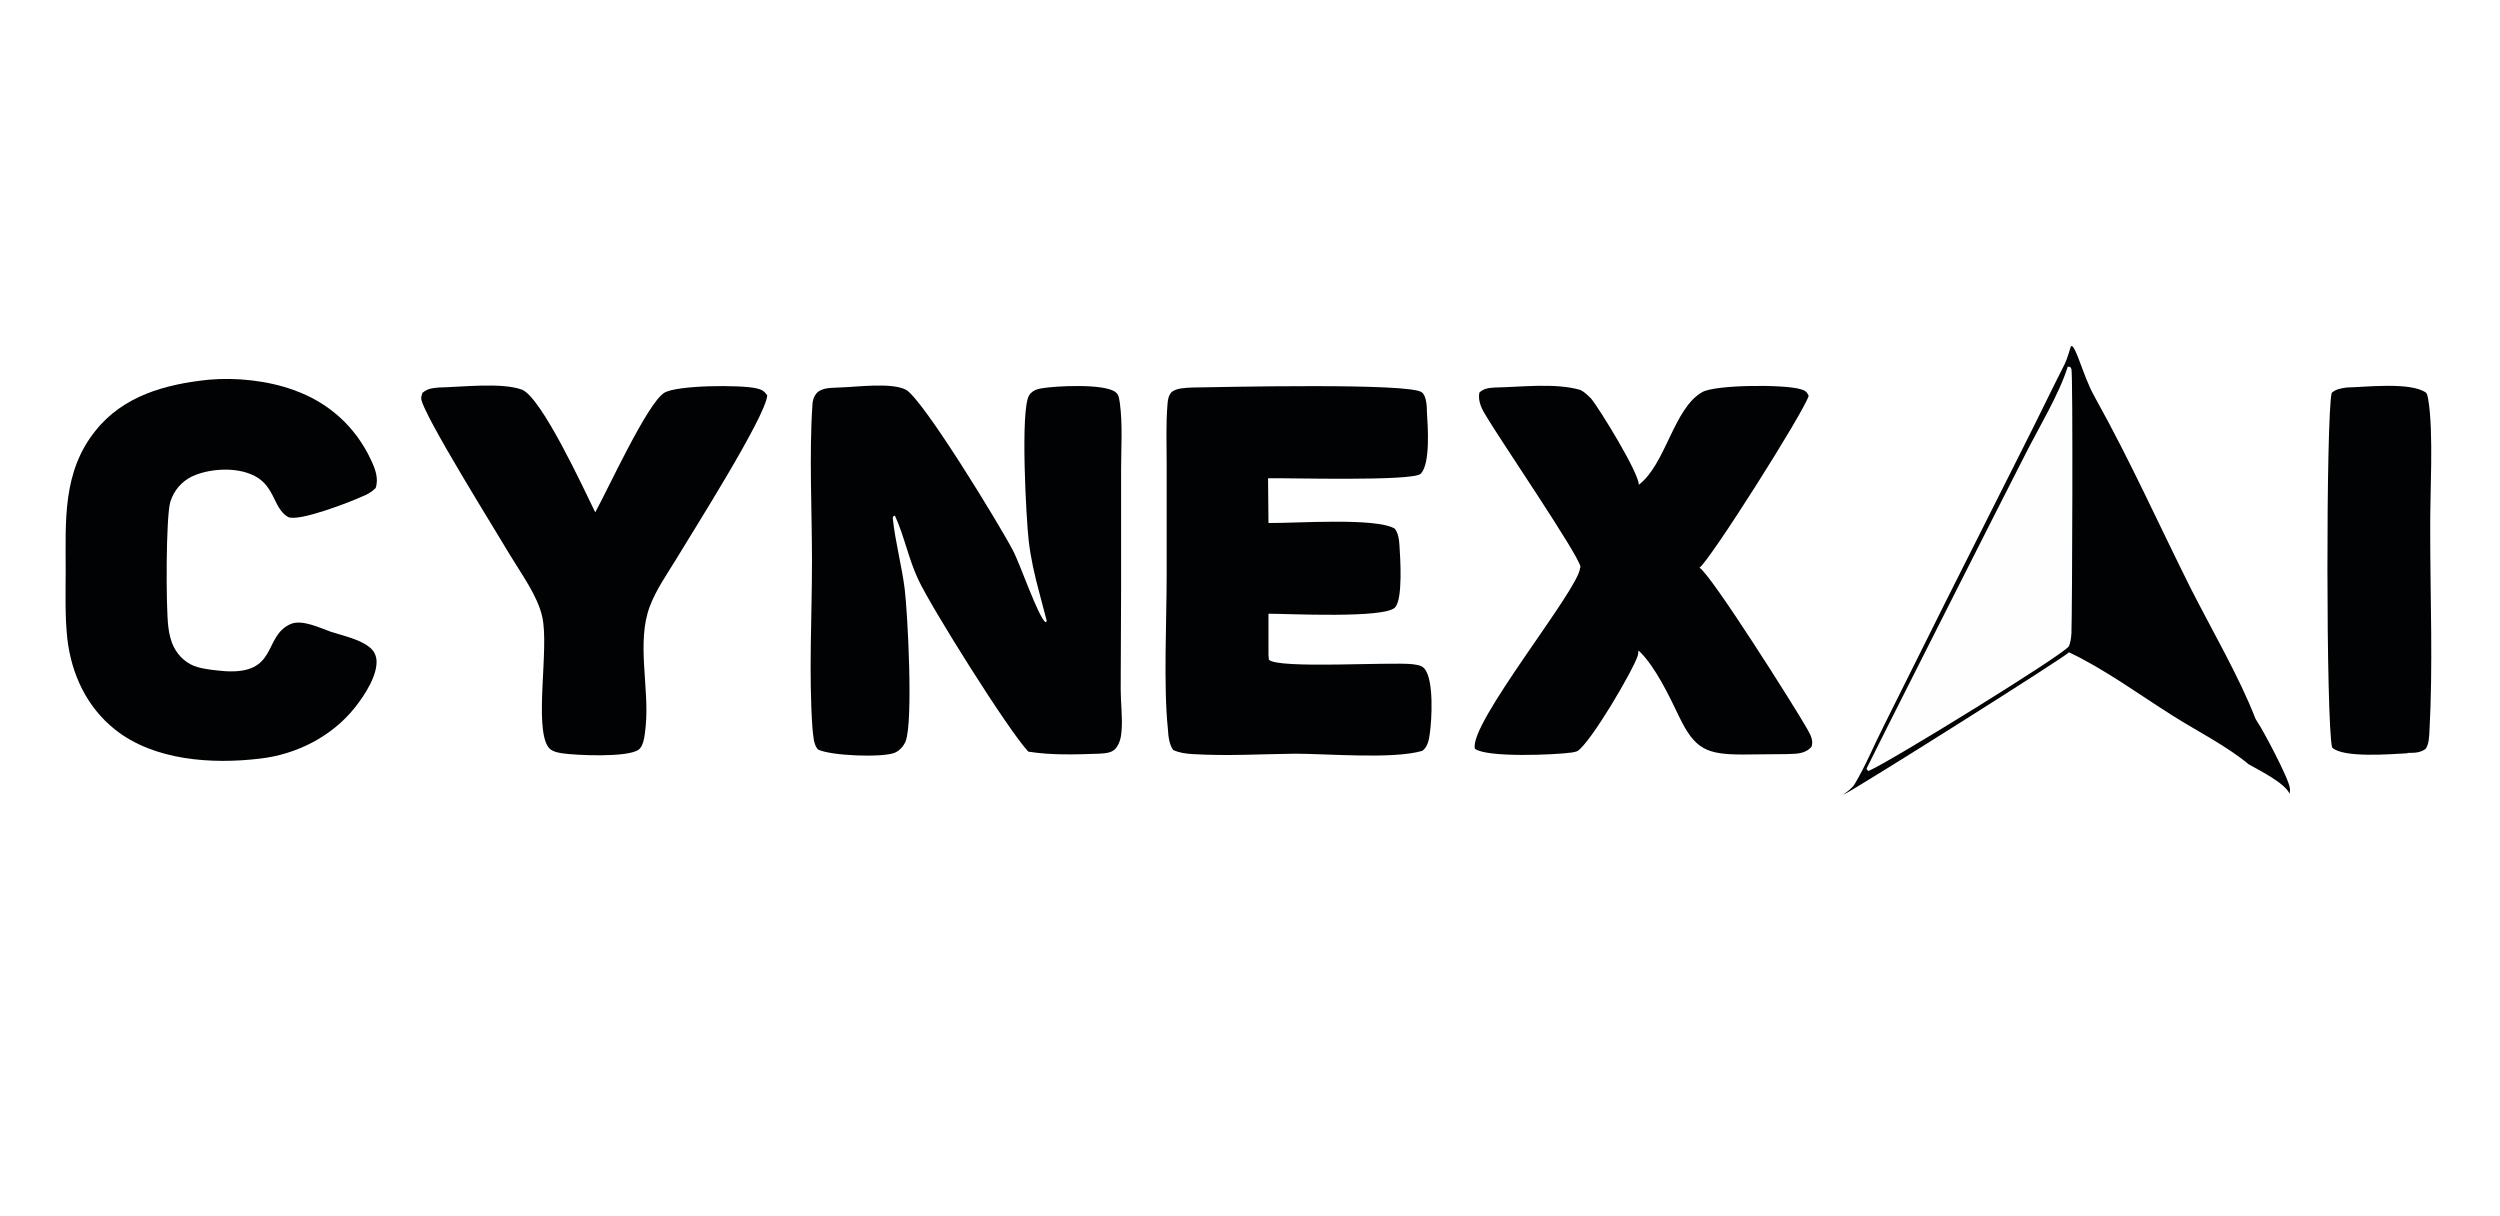
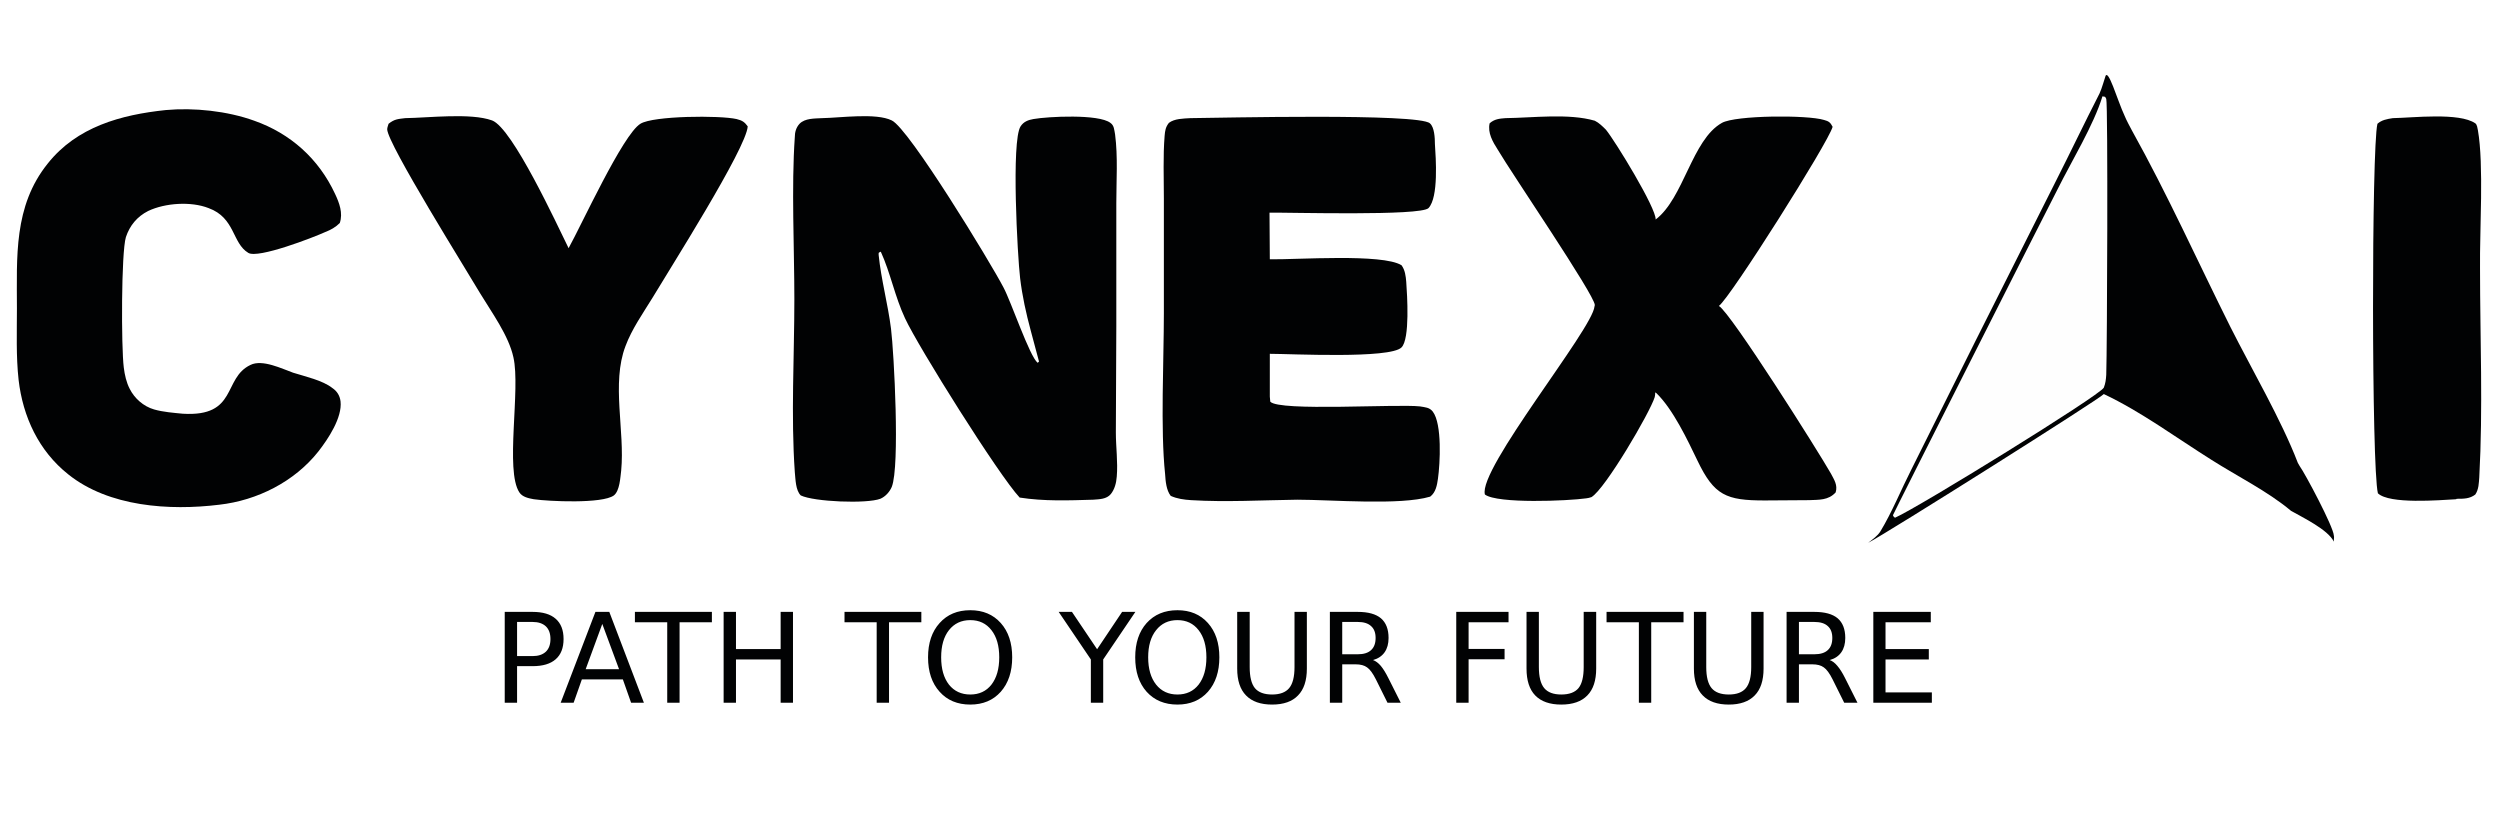
- <svg xmlns="http://www.w3.org/2000/svg" version="1.2" viewBox="0 0 609 296" width="609" height="296">
+ <svg xmlns="http://www.w3.org/2000/svg" version="1.2" viewBox="0 0 1640 550" width="1640" height="550">
  <style>
		.s0 { fill: #010203 } 
		.s1 { fill: #fefefe } 
	</style>
-   <g id="Layer 1">
-     <path class="s0" d="m204.3 94.4c4.3-0.1 12.6-1.3 16.3 0.5 4 1.9 23.1 33.3 26.1 39.1 1.8 3.3 6.1 16.1 8 17.6l0.3-0.3-1.9-7.2c-1.1-4.1-2-8.1-2.5-12.3-0.6-5-2.1-32.1 0.1-35.5 0.7-1.1 1.8-1.5 3-1.7 3.4-0.6 15.3-1.2 18 0.9 0.9 0.6 0.9 1.6 1.1 2.7 0.7 5.2 0.3 10.9 0.3 16.1v28.8l-0.1 24.8c0 3.4 0.5 6.9 0.2 10.3-0.1 1.5-0.5 3-1.4 4.1-1 1.2-2.7 1.2-4.1 1.3-5.8 0.2-11.5 0.4-17.2-0.5-4.9-5.2-23.7-35.2-26.8-41.9-2.4-5.1-3.4-10.6-5.7-15.6-0.6 0.3-0.5 0.2-0.5 0.8 0.6 5.7 2.2 11.5 2.9 17.2 0.7 5.8 2.1 32.2 0.2 37-0.5 1.2-1.5 2.3-2.7 2.8-3.2 1.2-15.5 0.7-18.6-0.8-1.2-1.2-1.2-3.7-1.4-5.4-0.9-13.2-0.1-27.1-0.1-40.5 0-11.8-0.7-26.3 0.1-37.9 0-1.1 0.3-2.2 1.1-3.1 1.3-1.3 3.5-1.2 5.3-1.3z" />
-     <path class="s0" d="m290.4 94.4c7.1-0.1 53.4-1.2 56 1.2 1.1 0.9 1.2 3.5 1.2 4.8 0.2 3.3 0.9 12.5-1.5 15-1.8 1.9-32.7 1-37.2 1.1l0.1 10.9c6.3 0.1 26.3-1.4 30.8 1.4 0.8 1.1 1 2.5 1.1 3.9 0.2 3 0.9 13.3-1.1 15.3-2.7 2.7-26 1.5-30.8 1.5v10l0.1 1.2c2.1 2.3 29.7 0.5 35 1.1 1.2 0.2 2.2 0.2 3 1.2 2.2 2.9 1.7 12.2 1.2 15.7-0.2 1.5-0.5 3.2-1.8 4.2-7.1 2.1-23.1 0.7-31.1 0.7-8.2 0.1-16.6 0.6-24.8 0.1-1.7-0.1-3.3-0.3-4.8-1-1-1.3-1.2-3.4-1.3-5.1-1.1-10.5-0.3-26.5-0.3-37.6v-26.8c0-4.9-0.2-9.9 0.2-14.7 0.1-1.2 0.2-2 1-3 1.3-1 3.3-1 5-1.1z" />
-     <path class="s0" d="m399.2 118.1c6.6-5 8.5-18.7 15.5-22.6 3.2-1.8 20-1.9 23.9-0.7 1.1 0.3 1.5 0.6 2 1.6-1 3.7-23.9 39.9-26.6 41.9 2.8 1.6 23.3 34.1 26.2 39.2 0.8 1.5 1.6 2.7 1.1 4.4-1.7 1.9-3.9 1.7-6.2 1.8l-10.4 0.1c-9 0-11.8-1.2-15.7-9.3-2.3-4.8-5.7-12-9.6-15.8q-0.2-0.1-0.3-0.2c0 0.4 0 0.7-0.1 1.1-1.1 3.6-11.6 21.5-14.8 23.4q-0.6 0.2-1.2 0.3c-4.2 0.6-20.8 1.3-23.7-0.9-1.7-5.9 25.2-38.7 25.6-44q0-0.1 0.1-0.3c-0.1-2.4-19.5-30.9-22.7-36.3-1.2-1.9-2.4-4-1.9-6.2 1.1-1 2.3-1.1 3.7-1.2 6.3-0.1 14.8-1.2 20.9 0.6 1 0.5 1.8 1.3 2.6 2.1 2.2 2.7 11.8 18.4 11.6 21z" />
-     <path class="s0" d="m50.8 92.5c6.6-0.6 14.4 0.2 20.7 2.5 8.5 3 15.1 8.9 18.9 17.1 1 2.1 1.9 4.5 1.1 6.8-1 1-2.1 1.6-3.4 2.1-2.8 1.3-15.7 6.3-18 4.9-3.8-2.3-3-8.2-9.3-10.5-4.1-1.6-10.1-1.2-14.1 0.7-2.6 1.3-4.3 3.4-5.2 6.1-1.1 3.6-1.1 25.8-0.5 30.5 0.2 1.7 0.6 3.5 1.4 5 1.1 2.2 3.2 4.1 5.7 4.8 2.1 0.6 4.5 0.8 6.7 1 12.9 0.8 9.3-8.3 15.8-11.4 2.8-1.4 7.4 0.9 10 1.8 2.8 0.9 6.9 1.8 9.2 3.6 1 0.7 1.7 1.7 1.9 3.1 0.4 3.8-2.9 8.8-5.2 11.7-5.6 7.1-14.3 11.5-23.2 12.5-11.6 1.4-25.8 0.5-35.3-7.1-6.9-5.5-10.6-13.5-11.6-22.1-0.6-5.5-0.4-11.2-0.4-16.7 0-12-0.8-23.9 7.2-33.9 6.8-8.6 17.1-11.4 27.6-12.5z" />
-     <path class="s0" d="m448.9 193.7c1-0.8 2.2-1.6 2.9-2.7 2.7-4.5 4.8-9.7 7.2-14.4l15-30.1 18.6-37c3.5-6.9 6.9-14 10.4-20.9 0.6-1.2 1.2-3.5 1.3-3.7 0.6-2.9 2.9 5.4 4.6 9 0.3 0.8 1.3 2.7 1.7 3.4 8.3 14.9 15.4 30.7 23 45.9 5 9.9 11.9 21.7 15.8 31.8l0.4 0.7c1.3 1.8 7.9 14.2 8 16.3 0.1 0.4 0 0.7 0 1.1q0 0.2 0 0.3c-1.4-2.8-7.2-5.6-10-7.2-5.4-4.5-12.6-8.1-18.6-11.9-8.1-5.1-16.5-11.3-25.2-15.4-0.7 1-50.8 32.6-55.1 34.8z" />
-     <path class="s1" d="m503.7 89.3l0.6 0.1c0.1 0.1 0.2 0.3 0.3 0.5 0.4 1.2 0.2 58.5 0 64.5-0.1 1.1-0.2 2-0.6 3-1 1.9-43.3 28-48.8 30.4l-0.2-0.1c-0.1-0.1-0.3-0.3-0.3-0.5 0-0.2 35.7-70.8 38.5-76.2 3.2-6.4 8.5-15.1 10.5-21.7z" />
-     <path class="s0" d="m106.8 94.4c5.5-0.1 15.3-1.3 20.3 0.5 4.8 1.8 15.2 24.4 17.9 29.9 3-5.4 12.7-26.6 16.8-29.1 3-1.9 18.6-2 22.5-1.1 1.3 0.3 1.9 0.7 2.6 1.7-0.3 5.1-18.4 33.6-22.3 40.1-2.2 3.6-4.8 7.3-6.3 11.3-3.3 8.7-0.1 19.8-1 29.1-0.2 1.6-0.3 4.7-1.7 5.8-2.7 2-15.3 1.4-18.7 0.9-1.2-0.2-2.7-0.5-3.4-1.6-3.4-5.1 0.3-24.1-1.4-31.6-1.1-5.1-5.1-10.5-7.8-15-2.8-4.8-21.7-35-21.7-38.3 0-0.4 0.2-0.9 0.3-1.3 1.4-1.1 2.2-1.1 3.9-1.3z" />
-     <path class="s0" d="m571.6 94.4c4.6-0.1 15.5-1.4 19.3 1.2 0.4 0.3 0.5 1.1 0.6 1.6 1.4 8.1 0.4 23.5 0.5 32.3 0 16.2 0.7 32.7-0.2 48.9-0.1 1.3-0.1 2.8-0.9 4-1.3 1-2.7 1-4.3 1q-0.1 0-0.2 0.1c-3.9 0.2-15.6 1.2-18.3-1.4-1.5-6.1-1.5-80.8-0.1-86.4 1-0.9 2.2-1.1 3.6-1.3z" />
+   <g id="Layer 1 copy">
+     <path class="s0" d="m539.3 77.5c12.1-0.2 35.4-3.6 45.7 1.5 11.3 5.3 64.9 93.4 73.3 109.6 5 9.3 17.1 45.2 22.4 49.4l0.9-0.8-5.4-20.2c-3.1-11.5-5.6-22.8-7-34.5-1.7-14.1-5.9-90.1 0.3-99.6 2-3.1 5-4.2 8.4-4.8 9.5-1.7 42.9-3.4 50.5 2.5 2.5 1.7 2.5 4.5 3.1 7.6 1.9 14.6 0.8 30.6 0.8 45.2v80.8l-0.3 69.5c0 9.6 1.4 19.4 0.6 28.9-0.3 4.2-1.4 8.4-3.9 11.5-2.8 3.4-7.6 3.4-11.5 3.7-16.3 0.5-32.3 1.1-48.3-1.4-13.7-14.6-66.5-98.8-75.2-117.6-6.7-14.3-9.5-29.7-15.9-43.7-1.7 0.8-1.4 0.5-1.4 2.2 1.6 16 6.1 32.3 8.1 48.3 2 16.2 5.9 90.3 0.5 103.8-1.4 3.3-4.2 6.4-7.5 7.8-9 3.4-43.5 2-52.2-2.2-3.4-3.4-3.4-10.4-3.9-15.2-2.6-37-0.3-76-0.3-113.6 0-33.1-2-73.8 0.3-106.3 0-3.1 0.8-6.2 3.1-8.7 3.6-3.7 9.8-3.4 14.8-3.7z" />
+     <path class="s0" d="m780.9 77.5c19.9-0.2 149.8-3.3 157.1 3.4 3 2.5 3.3 9.8 3.3 13.5 0.6 9.2 2.5 35-4.2 42.1-5 5.3-91.7 2.8-104.3 3l0.2 30.6c17.7 0.3 73.8-3.9 86.4 3.9 2.3 3.1 2.8 7.1 3.1 11 0.6 8.4 2.5 37.3-3.1 42.9-7.5 7.6-72.9 4.2-86.4 4.2v28.1l0.3 3.3c5.9 6.5 83.3 1.4 98.2 3.1 3.4 0.6 6.2 0.6 8.4 3.4 6.2 8.1 4.8 34.2 3.4 44-0.6 4.2-1.4 9-5.1 11.8-19.9 5.9-64.8 2-87.2 2-23 0.3-46.6 1.7-69.6 0.3-4.7-0.3-9.2-0.9-13.4-2.8-2.9-3.7-3.4-9.6-3.7-14.4-3.1-29.4-0.8-74.3-0.8-105.4v-75.2c0-13.8-0.6-27.8 0.5-41.3 0.3-3.3 0.6-5.6 2.8-8.4 3.7-2.8 9.3-2.8 14.1-3.1z" />
+     <path class="s0" d="m1086.1 144c18.5-14 23.8-52.4 43.5-63.4 8.9-5 56.1-5.3 67-1.9 3.1 0.8 4.2 1.7 5.6 4.5-2.8 10.3-67 111.9-74.6 117.5 7.8 4.5 65.4 95.7 73.5 110 2.2 4.2 4.5 7.5 3.1 12.3-4.8 5.3-11 4.8-17.4 5.1l-29.2 0.2c-25.2 0-33.1-3.3-44-26-6.5-13.5-16-33.7-27-44.4q-0.5-0.3-0.8-0.5c0 1.1 0 1.9-0.3 3.1-3.1 10.1-32.5 60.3-41.5 65.6q-1.7 0.6-3.4 0.8c-11.8 1.7-58.3 3.7-66.5-2.5-4.7-16.5 70.7-108.6 71.9-123.4q0-0.3 0.2-0.9c-0.2-6.7-54.7-86.6-63.6-101.8-3.4-5.3-6.8-11.2-5.4-17.4 3.1-2.8 6.5-3.1 10.4-3.4 17.7-0.2 41.5-3.3 58.6 1.7 2.8 1.4 5.1 3.7 7.3 5.9 6.2 7.6 33.1 51.6 32.6 58.9z" />
+     <path class="s0" d="m108.7 72.2c18.5-1.7 40.4 0.6 58.1 7 23.8 8.4 42.3 25 53 48 2.8 5.9 5.3 12.6 3.1 19.1-2.8 2.8-5.9 4.5-9.5 5.9-7.9 3.6-44.1 17.6-50.5 13.7-10.7-6.4-8.5-23-26.1-29.4-11.5-4.5-28.4-3.4-39.6 1.9-7.3 3.7-12.1 9.6-14.6 17.1-3.1 10.1-3.1 72.4-1.4 85.6 0.6 4.8 1.7 9.8 3.9 14 3.1 6.2 9 11.5 16 13.5 5.9 1.7 12.7 2.2 18.8 2.8 36.2 2.2 26.1-23.3 44.4-32 7.8-3.9 20.7 2.5 28 5.1 7.9 2.5 19.4 5 25.8 10.1 2.8 1.9 4.8 4.7 5.3 8.7 1.2 10.6-8.1 24.6-14.5 32.8-15.7 19.9-40.2 32.2-65.1 35-32.6 4-72.4 1.4-99-19.9-19.4-15.4-29.8-37.8-32.6-62-1.7-15.4-1.1-31.4-1.1-46.8 0-33.7-2.3-67.1 20.2-95.1 19.1-24.1 48-32 77.4-35.1z" />
+     <path class="s0" d="m1225.5 356.1c2.8-2.2 6.2-4.5 8.1-7.6 7.6-12.6 13.5-27.2 20.2-40.4l42.1-84.4 52.2-103.8c9.8-19.3 19.3-39.3 29.2-58.6 1.6-3.4 3.3-9.8 3.6-10.4 1.7-8.1 8.1 15.1 12.9 25.2 0.9 2.3 3.7 7.6 4.8 9.6 23.3 41.8 43.2 86.1 64.5 128.7 14 27.8 33.4 60.9 44.3 89.3l1.1 1.9c3.7 5.1 22.2 39.9 22.5 45.7 0.3 1.2 0 2 0 3.1q0 0.6 0 0.9c-3.9-7.9-20.2-15.7-28.1-20.2-15.1-12.7-35.3-22.7-52.1-33.4-22.8-14.3-46.3-31.7-70.7-43.2-2 2.8-142.5 91.4-154.6 97.6z" />
+     <path class="s1" d="m1379.2 63.2l1.7 0.3c0.3 0.3 0.6 0.9 0.8 1.4 1.2 3.4 0.6 164.1 0 181-0.2 3.1-0.5 5.6-1.6 8.4-2.8 5.3-121.5 78.5-136.9 85.3l-0.6-0.3c-0.3-0.3-0.8-0.9-0.8-1.4 0-0.6 100.1-198.6 108-213.8 8.9-17.9 23.8-42.3 29.4-60.9z" />
+     <path class="s0" d="m265.8 77.5c15.4-0.2 42.9-3.6 57 1.5 13.4 5 42.6 68.4 50.2 83.8 8.4-15.1 35.6-74.6 47.1-81.6 8.4-5.3 52.2-5.6 63.1-3.1 3.7 0.9 5.3 2 7.3 4.8-0.8 14.3-51.6 94.2-62.5 112.5-6.2 10.1-13.5 20.4-17.7 31.7-9.3 24.4-0.3 55.5-2.8 81.6-0.6 4.5-0.9 13.2-4.8 16.3-7.6 5.6-42.9 3.9-52.5 2.5-3.3-0.6-7.5-1.4-9.5-4.5-9.5-14.3 0.9-67.6-3.9-88.6-3.1-14.3-14.3-29.5-21.9-42.1-7.9-13.5-60.9-98.2-60.9-107.5 0-1.1 0.6-2.5 0.9-3.6 3.9-3.1 6.1-3.1 10.9-3.7z" />
+     <path class="s0" d="m1569.7 77.5c12.9-0.2 43.5-3.9 54.1 3.4 1.2 0.9 1.4 3.1 1.7 4.5 4 22.7 1.1 65.9 1.4 90.6 0 45.5 2 91.7-0.5 137.2-0.3 3.6-0.3 7.8-2.6 11.2-3.6 2.8-7.5 2.8-12 2.8q-0.3 0-0.6 0.3c-10.9 0.6-43.7 3.4-51.3-3.9-4.2-17.1-4.2-226.7-0.3-242.4 2.8-2.5 6.2-3.1 10.1-3.7z" />
+     <path id="PATH TO YOUR FUTURE" class="s0" aria-label="PATH TO YOUR FUTURE" d="m349.4 408h-10.2v22.4h10.2q5.6 0 8.7-2.9 3-2.9 3-8.3 0-5.4-3-8.3-3.1-2.9-8.7-2.9zm-18.3 53v-59.6h18.3q10 0 15.1 4.5 5.2 4.5 5.2 13.3 0 8.8-5.2 13.3-5.1 4.5-15.1 4.5h-10.2v24zm75-22l-11-29.7-10.9 29.7zm-38.3 22l22.8-59.6h9.1l22.7 59.6h-8.4l-5.4-15.3h-26.9l-5.4 15.3zm48.7-52.8v-6.8h50.5v6.8h-21.2v52.8h-8.1v-52.8zm58.2 52.8v-59.6h8.1v24.4h29.3v-24.4h8.1v59.6h-8.1v-28.4h-29.3v28.4zm79.3-52.8v-6.8h50.4v6.8h-21.2v52.8h-8.1v-52.8zm82.5-1.4q-8.8 0-14 6.6-5.1 6.5-5.1 17.8 0 11.3 5.1 17.9 5.2 6.5 14 6.5 8.8 0 13.9-6.5 5.1-6.6 5.1-17.9 0-11.3-5.1-17.8-5.1-6.6-13.9-6.6zm0-6.5q12.5 0 20 8.4 7.5 8.4 7.5 22.5 0 14.1-7.5 22.6-7.5 8.4-20 8.4-12.6 0-20.1-8.4-7.6-8.4-7.6-22.6 0-14.1 7.6-22.5 7.5-8.4 20.1-8.4zm79.1 32.3l-21.1-31.2h8.7l16.5 24.5 16.4-24.5h8.7l-21.1 31.2v28.4h-8.1zm56.8-25.8q-8.8 0-14 6.6-5.2 6.5-5.2 17.8 0 11.3 5.2 17.9 5.2 6.5 14 6.5 8.8 0 13.9-6.5 5.1-6.6 5.1-17.9 0-11.3-5.1-17.8-5.1-6.6-13.9-6.6zm0-6.5q12.5 0 20 8.4 7.5 8.4 7.5 22.5 0 14.1-7.5 22.6-7.5 8.4-20 8.4-12.6 0-20.2-8.4-7.5-8.4-7.5-22.6 0-14.1 7.5-22.5 7.6-8.4 20.2-8.4zm39.2 38.3v-37.2h8.2v36.2q0 9.6 3.4 13.8 3.5 4.2 11.3 4.2 7.7 0 11.2-4.2 3.5-4.2 3.5-13.8v-36.2h8.1v37.2q0 11.7-5.8 17.6-5.7 6-17 6-11.3 0-17.1-6-5.8-5.9-5.8-17.6zm89.1-5.6q2.6 0.9 5.1 3.8 2.4 2.9 4.9 7.9l8.2 16.3h-8.7l-7.6-15.3q-3-6-5.8-7.9-2.7-2-7.5-2h-8.8v25.2h-8.1v-59.6h18.3q10.2 0 15.2 4.2 5 4.3 5 12.9 0 5.7-2.6 9.4-2.6 3.7-7.6 5.1zm-10-25h-10.2v21.2h10.2q5.8 0 8.7-2.7 3-2.7 3-8 0-5.2-3-7.8-2.9-2.7-8.7-2.7zm64.6 53v-59.6h34.3v6.8h-26.2v17.5h23.6v6.8h-23.6v28.5zm46.1-22.4v-37.2h8.1v36.2q0 9.6 3.5 13.8 3.5 4.2 11.2 4.2 7.8 0 11.3-4.2 3.4-4.2 3.4-13.8v-36.2h8.2v37.2q0 11.7-5.8 17.6-5.8 6-17.1 6-11.3 0-17.1-6-5.7-5.9-5.7-17.6zm52.5-30.4v-6.8h50.5v6.8h-21.2v52.8h-8.1v-52.8zm57.3 30.4v-37.2h8.1v36.2q0 9.6 3.5 13.8 3.5 4.2 11.3 4.2 7.7 0 11.2-4.2 3.5-4.2 3.5-13.8v-36.2h8.1v37.2q0 11.7-5.8 17.6-5.8 6-17 6-11.3 0-17.1-6-5.8-5.9-5.8-17.6zm89.1-5.6q2.6 0.9 5 3.8 2.5 2.9 5 7.9l8.2 16.3h-8.7l-7.6-15.3q-3-6-5.8-7.9-2.7-2-7.5-2h-8.8v25.2h-8.1v-59.6h18.2q10.3 0 15.3 4.2 5 4.3 5 12.9 0 5.7-2.6 9.4-2.6 3.7-7.6 5.1zm-10.1-25h-10.1v21.2h10.1q5.9 0 8.8-2.7 3-2.7 3-8 0-5.2-3-7.8-2.9-2.7-8.8-2.7zm38.7 53v-59.6h37.7v6.8h-29.7v17.6h28.4v6.8h-28.4v21.6h30.4v6.8z" />
  </g>
</svg>
